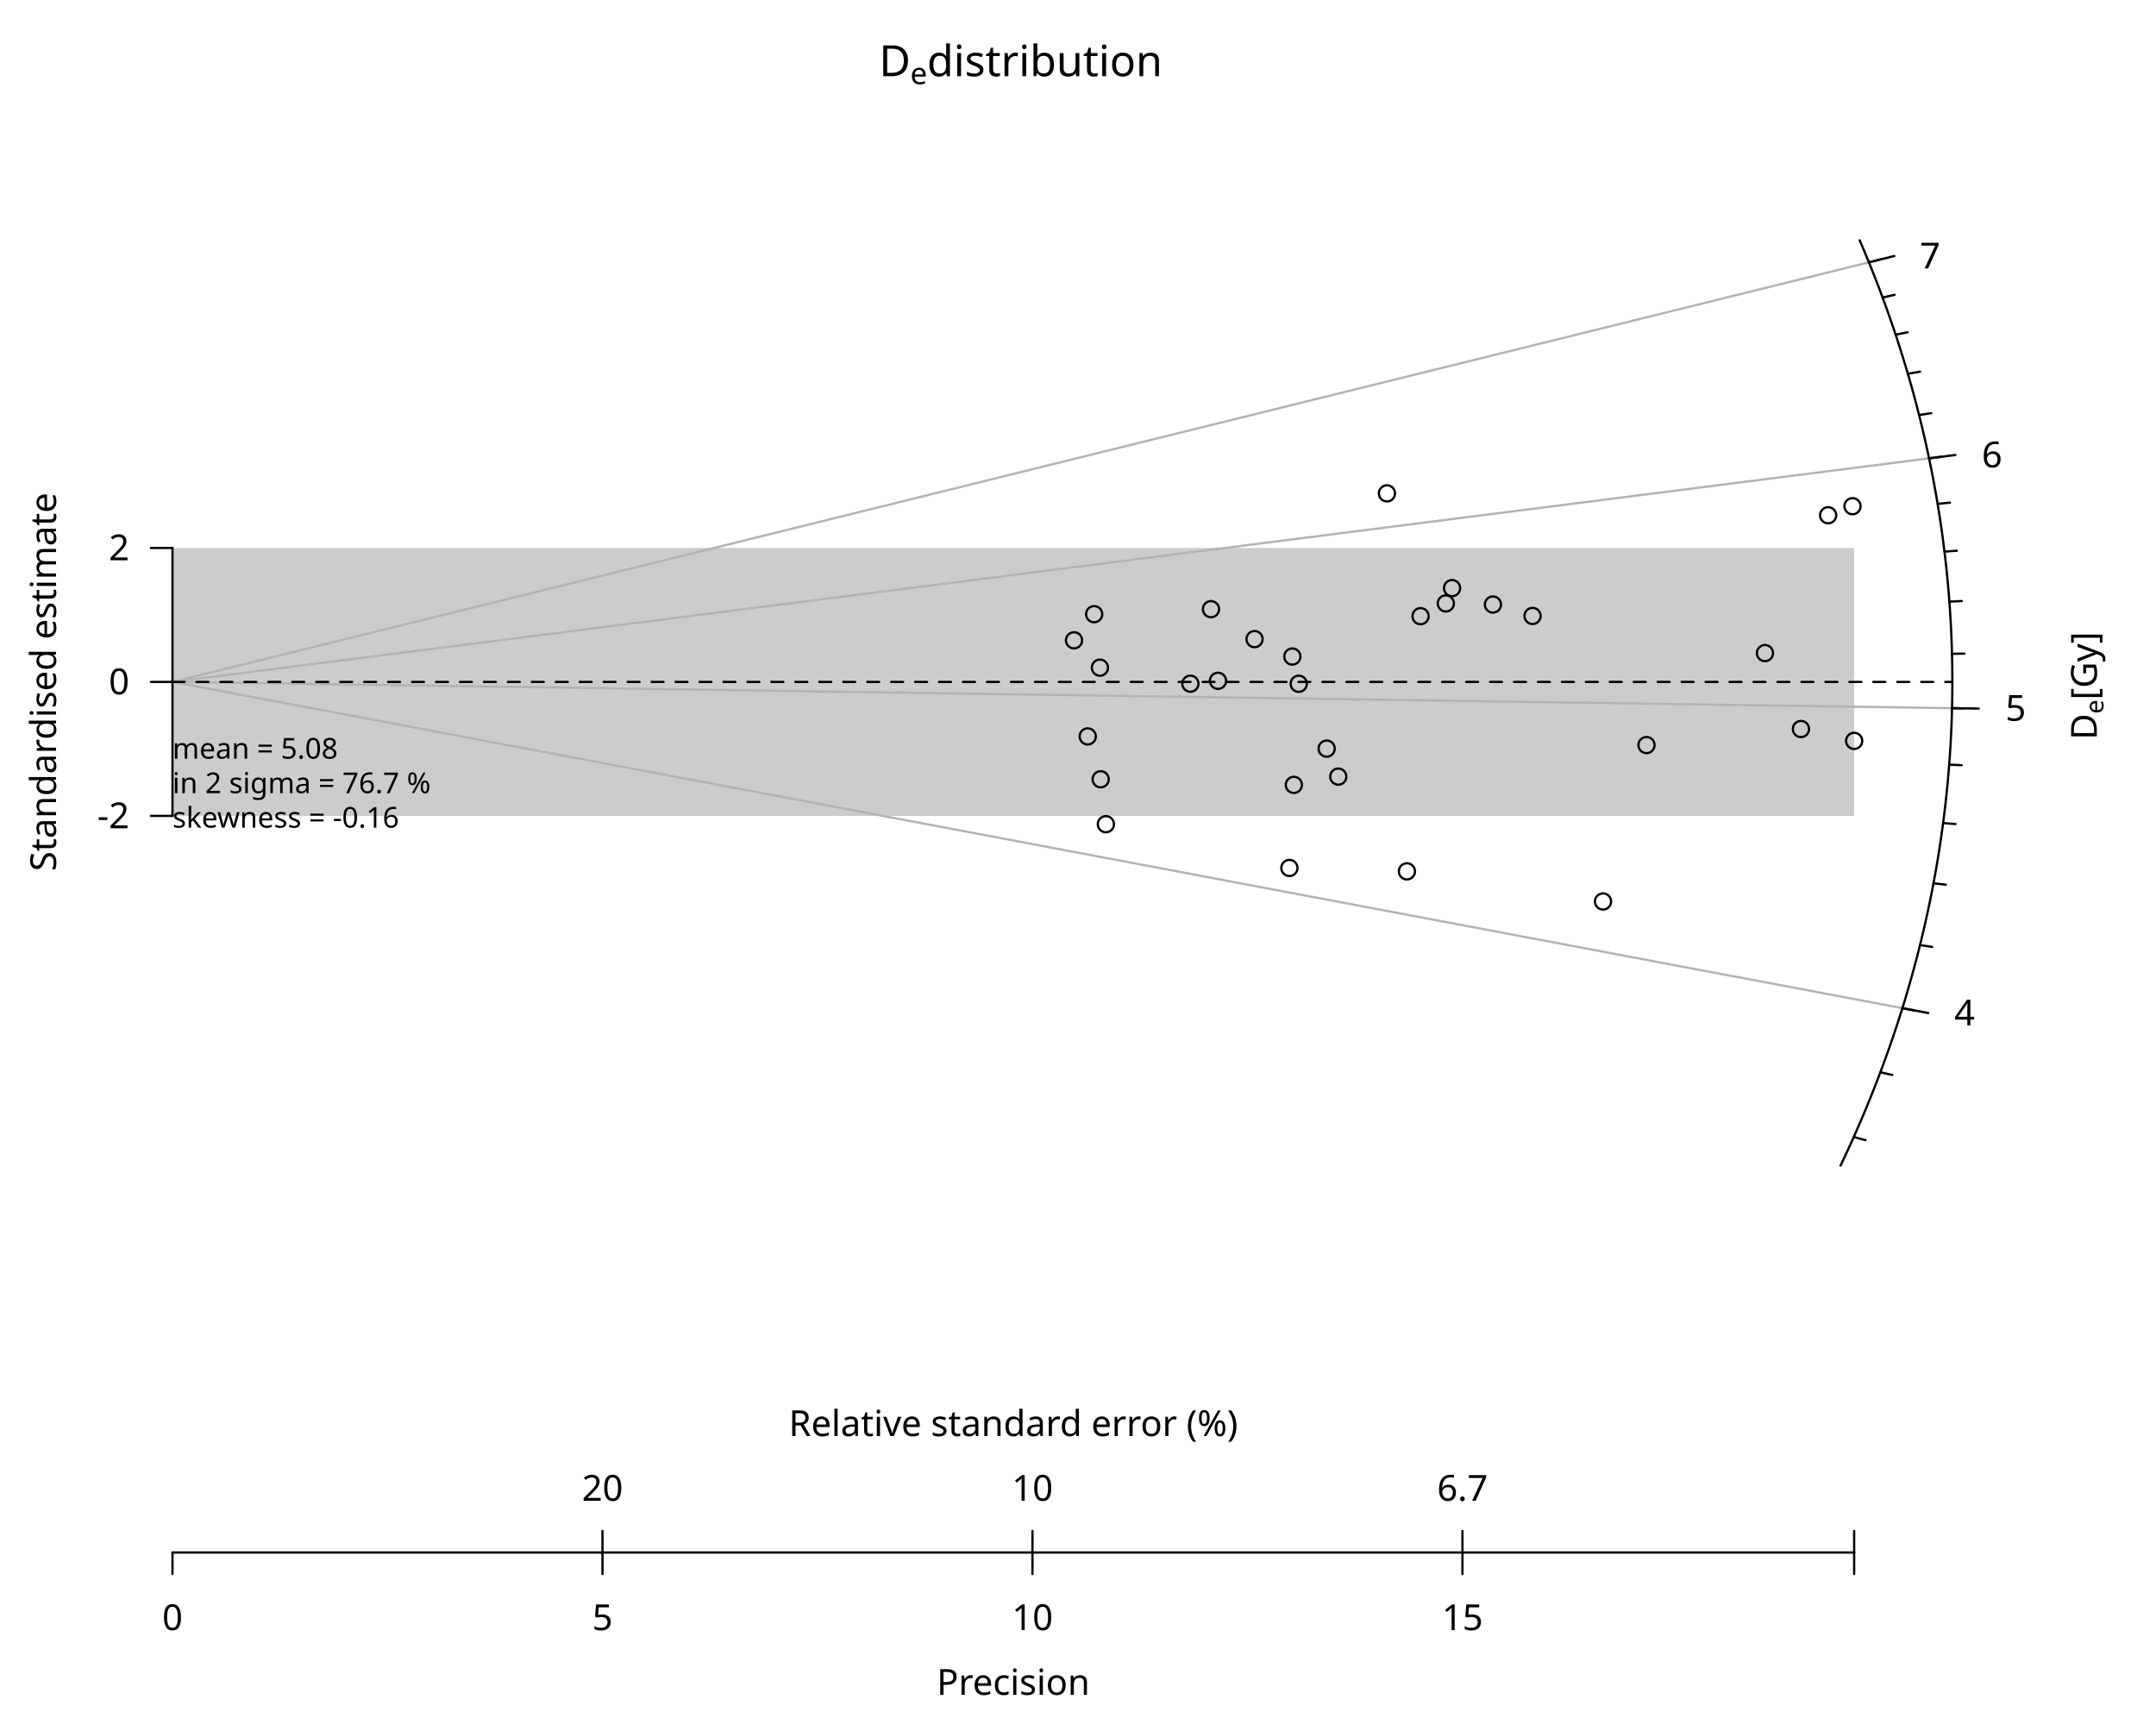
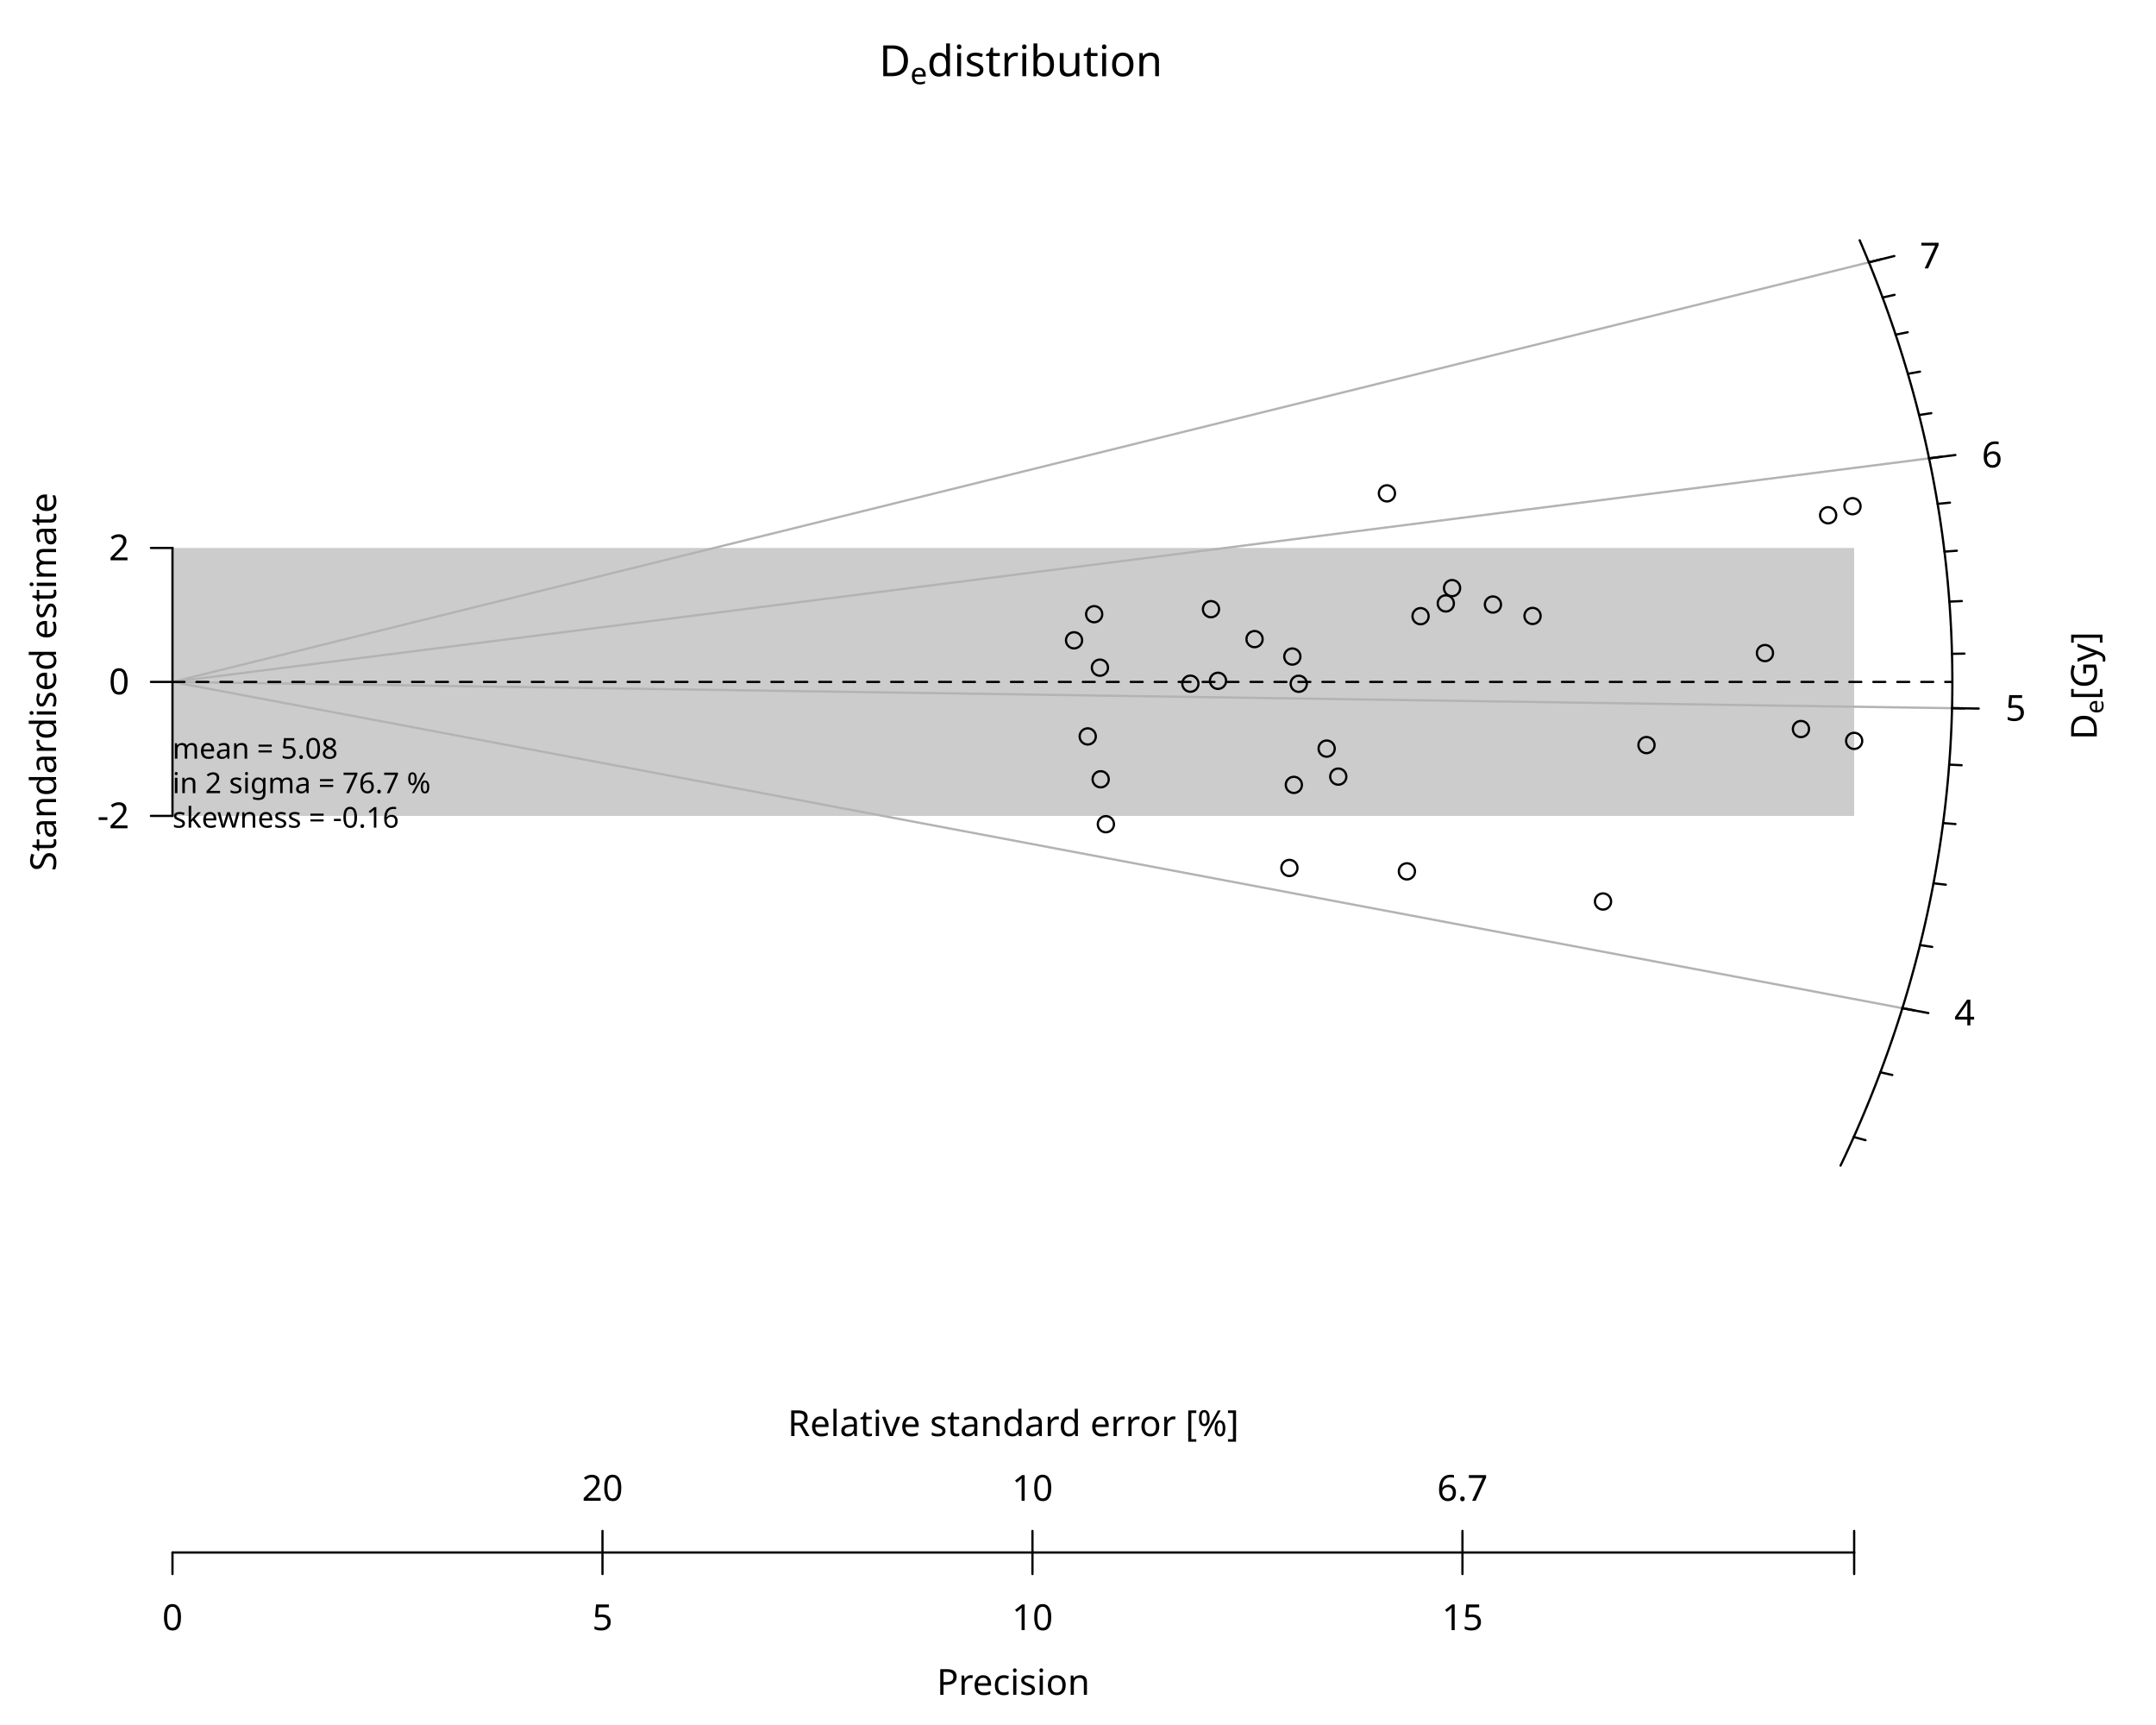
<svg xmlns="http://www.w3.org/2000/svg" class="svglite" data-engine-version="2.0" width="720.00pt" height="576.00pt" viewBox="0 0 720.00 576.00">
  <defs>
    <style type="text/css">
    .svglite line, .svglite polyline, .svglite polygon, .svglite path, .svglite rect, .svglite circle {
      fill: none;
      stroke: #000000;
      stroke-linecap: round;
      stroke-linejoin: round;
      stroke-miterlimit: 10.00;
    }
  </style>
  </defs>
  <rect width="100%" height="100%" style="stroke: none; fill: #FFFFFF;" />
  <defs>
    <clipPath id="cpMC4wMHw3MjAuMDB8MC4wMHw1NzYuMDA=">
      <rect x="0.00" y="0.00" width="720.00" height="576.00" />
    </clipPath>
  </defs>
  <g clip-path="url(#cpMC4wMHw3MjAuMDB8MC4wMHw1NzYuMDA=)">
    <text transform="translate(18.72,227.70) rotate(-90)" text-anchor="middle" style="font-size: 12.00px; font-family: sans;" textLength="119.42px" lengthAdjust="spacingAndGlyphs">Standardised estimate</text>
    <polygon points="57.60,272.44 57.60,182.96 619.20,182.96 619.20,272.44 " style="stroke-width: 0.75; stroke: none; fill: #CCCCCC;" />
    <polyline points="57.60,227.70 635.30,336.64 " style="stroke-width: 0.75; stroke: #B3B3B3;" />
    <polyline points="57.60,227.70 651.89,236.47 " style="stroke-width: 0.75; stroke: #B3B3B3;" />
    <polyline points="57.60,227.70 644.21,153.05 " style="stroke-width: 0.75; stroke: #B3B3B3;" />
    <polyline points="57.60,227.70 624.12,87.59 " style="stroke-width: 0.75; stroke: #B3B3B3;" />
    <polyline points="57.60,227.70 651.99,227.70 " style="stroke-width: 0.75; stroke-dasharray: 4.00,4.00;" />
    <polygon points="614.66,389.20 614.91,388.66 615.17,388.12 615.43,387.57 615.68,387.03 615.94,386.49 616.20,385.94 616.45,385.40 616.70,384.85 616.96,384.30 617.21,383.75 617.46,383.20 617.71,382.66 617.96,382.11 618.21,381.55 618.46,381.00 618.71,380.45 618.96,379.90 619.20,379.34 619.45,378.79 619.70,378.23 619.94,377.68 620.18,377.12 620.43,376.56 620.67,376.00 620.91,375.45 621.15,374.89 621.40,374.33 621.64,373.76 621.87,373.20 622.11,372.64 622.35,372.08 622.59,371.51 622.82,370.95 623.06,370.38 623.30,369.82 623.53,369.25 623.76,368.68 624.00,368.11 624.23,367.55 624.46,366.98 624.69,366.41 624.92,365.83 625.15,365.26 625.38,364.69 625.60,364.12 625.83,363.54 626.06,362.97 626.28,362.39 626.51,361.82 626.73,361.24 626.95,360.66 627.17,360.09 627.39,359.51 627.61,358.93 627.83,358.35 628.05,357.77 628.27,357.19 628.49,356.61 628.70,356.02 628.92,355.44 629.13,354.86 629.35,354.27 629.56,353.69 629.77,353.10 629.98,352.51 630.19,351.93 630.40,351.34 630.61,350.75 630.82,350.16 631.03,349.57 631.23,348.98 631.44,348.39 631.64,347.80 631.85,347.21 632.05,346.61 632.25,346.02 632.45,345.43 632.65,344.83 632.85,344.24 633.05,343.64 633.25,343.04 633.45,342.45 633.64,341.85 633.84,341.25 634.03,340.65 634.22,340.05 634.42,339.45 634.61,338.85 634.80,338.25 634.99,337.65 635.18,337.05 635.36,336.44 635.55,335.84 635.74,335.23 635.92,334.63 636.11,334.02 636.29,333.42 636.47,332.81 636.65,332.20 636.83,331.60 637.01,330.99 637.19,330.38 637.37,329.77 637.54,329.16 637.72,328.55 637.89,327.94 638.07,327.33 638.24,326.71 638.41,326.10 638.58,325.49 638.75,324.87 638.92,324.26 639.09,323.64 639.26,323.03 639.42,322.41 639.59,321.80 639.75,321.18 639.91,320.56 640.07,319.94 640.24,319.32 640.40,318.71 640.55,318.09 640.71,317.47 640.87,316.85 641.03,316.22 641.18,315.60 641.33,314.98 641.49,314.36 641.64,313.73 641.79,313.11 641.94,312.49 642.09,311.86 642.24,311.24 642.38,310.61 642.53,309.99 642.67,309.36 642.82,308.73 642.96,308.11 643.10,307.48 643.24,306.85 643.38,306.22 643.52,305.59 643.66,304.96 643.79,304.33 643.93,303.70 644.06,303.07 644.20,302.44 644.33,301.81 644.46,301.17 644.59,300.54 644.72,299.91 644.85,299.28 644.97,298.64 645.10,298.01 645.22,297.37 645.35,296.74 645.47,296.10 645.59,295.47 645.71,294.83 645.83,294.19 645.95,293.56 646.06,292.92 646.18,292.28 646.30,291.64 646.41,291.00 646.52,290.37 646.63,289.73 646.74,289.09 646.85,288.45 646.96,287.81 647.07,287.17 647.17,286.52 647.28,285.88 647.38,285.24 647.49,284.60 647.59,283.96 647.69,283.31 647.79,282.67 647.89,282.03 647.98,281.38 648.08,280.74 648.17,280.10 648.27,279.45 648.36,278.81 648.45,278.16 648.54,277.51 648.63,276.87 648.72,276.22 648.81,275.58 648.89,274.93 648.98,274.28 649.06,273.64 649.14,272.99 649.22,272.34 649.30,271.69 649.38,271.04 649.46,270.40 649.54,269.75 649.61,269.10 649.69,268.45 649.76,267.80 649.83,267.15 649.90,266.50 649.97,265.85 650.04,265.20 650.11,264.55 650.17,263.90 650.24,263.24 650.30,262.59 650.36,261.94 650.43,261.29 650.49,260.64 650.54,259.99 650.60,259.33 650.66,258.68 650.72,258.03 650.77,257.37 650.82,256.72 650.87,256.07 650.93,255.41 650.98,254.76 651.02,254.11 651.07,253.45 651.12,252.80 651.16,252.15 651.21,251.49 651.25,250.84 651.29,250.18 651.33,249.53 651.37,248.87 651.41,248.22 651.44,247.56 651.48,246.91 651.51,246.25 651.55,245.59 651.58,244.94 651.61,244.28 651.64,243.63 651.67,242.97 651.70,242.32 651.72,241.66 651.75,241.00 651.77,240.35 651.79,239.69 651.81,239.03 651.83,238.38 651.85,237.72 651.87,237.06 651.89,236.41 651.90,235.75 651.92,235.09 651.93,234.44 651.94,233.78 651.95,233.12 651.96,232.47 651.97,231.81 651.98,231.15 651.98,230.50 651.99,229.84 651.99,229.18 651.99,228.52 651.99,227.87 651.99,227.21 651.99,226.55 651.99,225.90 651.98,225.24 651.98,224.58 651.97,223.92 651.96,223.27 651.96,222.61 651.95,221.95 651.93,221.30 651.92,220.64 651.91,219.98 651.89,219.33 651.88,218.67 651.86,218.01 651.84,217.36 651.82,216.70 651.80,216.04 651.78,215.39 651.76,214.73 651.73,214.07 651.71,213.42 651.68,212.76 651.65,212.11 651.63,211.45 651.60,210.79 651.56,210.14 651.53,209.48 651.50,208.83 651.46,208.17 651.43,207.52 651.39,206.86 651.35,206.21 651.31,205.55 651.27,204.90 651.23,204.24 651.19,203.59 651.14,202.93 651.10,202.28 651.05,201.62 651.00,200.97 650.95,200.32 650.90,199.66 650.85,199.01 650.80,198.36 650.74,197.70 650.69,197.05 650.63,196.40 650.57,195.75 650.52,195.09 650.46,194.44 650.40,193.79 650.33,193.14 650.27,192.49 650.21,191.84 650.14,191.18 650.07,190.53 650.01,189.88 649.94,189.23 649.87,188.58 649.80,187.93 649.72,187.28 649.65,186.63 649.57,185.98 649.50,185.33 649.42,184.69 649.34,184.04 649.26,183.39 649.18,182.74 649.10,182.09 649.02,181.45 648.93,180.80 648.85,180.15 648.76,179.51 648.68,178.86 648.59,178.21 648.50,177.57 648.41,176.92 648.31,176.28 648.22,175.63 648.13,174.99 648.03,174.34 647.93,173.70 647.84,173.06 647.74,172.41 647.64,171.77 647.54,171.13 647.44,170.49 647.33,169.84 647.23,169.20 647.12,168.56 647.02,167.92 646.91,167.28 646.80,166.64 646.69,166.00 646.58,165.36 646.47,164.72 646.35,164.08 646.24,163.44 646.12,162.81 646.01,162.17 645.89,161.53 645.77,160.89 645.65,160.26 645.53,159.62 645.41,158.99 645.29,158.35 645.16,157.71 645.04,157.08 644.91,156.45 644.78,155.81 644.65,155.18 644.53,154.55 644.39,153.91 644.26,153.28 644.13,152.65 644.00,152.02 643.86,151.39 643.73,150.76 643.59,150.13 643.45,149.50 643.31,148.87 643.17,148.24 643.03,147.61 642.89,146.99 642.75,146.36 642.60,145.73 642.46,145.11 642.31,144.48 642.16,143.86 642.02,143.23 641.87,142.61 641.72,141.98 641.56,141.36 641.41,140.74 641.26,140.11 641.10,139.49 640.95,138.87 640.79,138.25 640.63,137.63 640.48,137.01 640.32,136.39 640.16,135.77 640.00,135.15 639.83,134.53 639.67,133.92 639.51,133.30 639.34,132.68 639.17,132.07 639.01,131.45 638.84,130.84 638.67,130.22 638.50,129.61 638.33,129.00 638.16,128.39 637.98,127.77 637.81,127.16 637.63,126.55 637.46,125.94 637.28,125.33 637.10,124.72 636.92,124.11 636.74,123.50 636.56,122.90 636.38,122.29 636.20,121.68 636.01,121.08 635.83,120.47 635.65,119.87 635.46,119.26 635.27,118.66 635.08,118.06 634.89,117.46 634.70,116.85 634.51,116.25 634.32,115.65 634.13,115.05 633.94,114.45 633.74,113.85 633.55,113.26 633.35,112.66 633.15,112.06 632.95,111.47 632.76,110.87 632.56,110.27 632.36,109.68 632.15,109.09 631.95,108.49 631.75,107.90 631.54,107.31 631.34,106.72 631.13,106.13 630.93,105.54 630.72,104.95 630.51,104.36 630.30,103.77 630.09,103.18 629.88,102.60 629.67,102.01 629.46,101.43 629.24,100.84 629.03,100.26 628.81,99.67 628.60,99.09 628.38,98.51 628.16,97.93 627.95,97.35 627.73,96.77 627.51,96.19 627.29,95.61 627.06,95.03 626.84,94.45 626.62,93.87 626.39,93.30 626.17,92.72 625.94,92.15 625.72,91.57 625.49,91.00 625.26,90.43 625.04,89.86 624.81,89.28 624.58,88.71 624.35,88.14 624.11,87.57 623.88,87.01 623.65,86.44 623.41,85.87 623.18,85.30 622.94,84.74 622.71,84.17 622.47,83.61 622.23,83.05 622.00,82.48 621.76,81.92 621.52,81.36 621.28,80.80 621.04,80.24 1180.80,80.24 1180.80,389.20 " style="stroke-width: 0.75; stroke: none; fill: #FFFFFF;" />
    <text x="293.58" y="25.44" style="font-size: 14.40px; font-family: sans;" textLength="10.40px" lengthAdjust="spacingAndGlyphs">D</text>
    <text x="303.98" y="28.10" style="font-size: 10.08px; font-family: sans;" textLength="5.61px" lengthAdjust="spacingAndGlyphs">e</text>
    <text x="309.59" y="25.44" style="font-size: 14.40px; font-family: sans;" textLength="73.64px" lengthAdjust="spacingAndGlyphs"> distribution</text>
    <line x1="57.60" y1="518.40" x2="488.39" y2="518.40" style="stroke-width: 0.75;" />
    <line x1="57.60" y1="518.40" x2="57.60" y2="525.60" style="stroke-width: 0.75;" />
    <line x1="201.20" y1="518.40" x2="201.20" y2="525.60" style="stroke-width: 0.75;" />
    <line x1="344.79" y1="518.40" x2="344.79" y2="525.60" style="stroke-width: 0.75;" />
    <line x1="488.39" y1="518.40" x2="488.39" y2="525.60" style="stroke-width: 0.75;" />
    <text x="57.60" y="544.32" text-anchor="middle" style="font-size: 12.00px; font-family: sans;" textLength="6.67px" lengthAdjust="spacingAndGlyphs">0</text>
    <text x="201.20" y="544.32" text-anchor="middle" style="font-size: 12.00px; font-family: sans;" textLength="6.67px" lengthAdjust="spacingAndGlyphs">5</text>
    <text x="344.79" y="544.32" text-anchor="middle" style="font-size: 12.00px; font-family: sans;" textLength="13.35px" lengthAdjust="spacingAndGlyphs">10</text>
    <text x="488.39" y="544.32" text-anchor="middle" style="font-size: 12.00px; font-family: sans;" textLength="13.35px" lengthAdjust="spacingAndGlyphs">15</text>
    <polyline points="488.39,518.40 619.20,518.40 " style="stroke-width: 0.75;" />
    <line x1="619.20" y1="518.40" x2="619.20" y2="511.20" style="stroke-width: 0.75;" />
    <line x1="619.20" y1="518.40" x2="619.20" y2="525.60" style="stroke-width: 0.75;" />
-     <text x="338.40" y="479.52" text-anchor="middle" style="font-size: 12.00px; font-family: sans;" textLength="144.06px" lengthAdjust="spacingAndGlyphs">Relative standard error (%)</text>
+     <text x="338.40" y="479.52" text-anchor="middle" style="font-size: 12.00px; font-family: sans;" textLength="142.74px" lengthAdjust="spacingAndGlyphs">Relative standard error [%]</text>
    <text x="338.40" y="565.92" text-anchor="middle" style="font-size: 12.00px; font-family: sans;" textLength="49.36px" lengthAdjust="spacingAndGlyphs">Precision</text>
    <line x1="201.20" y1="518.40" x2="201.20" y2="511.20" style="stroke-width: 0.75;" />
    <line x1="344.79" y1="518.40" x2="344.79" y2="511.20" style="stroke-width: 0.75;" />
    <line x1="488.39" y1="518.40" x2="488.39" y2="511.20" style="stroke-width: 0.75;" />
    <text x="201.20" y="501.12" text-anchor="middle" style="font-size: 12.00px; font-family: sans;" textLength="13.35px" lengthAdjust="spacingAndGlyphs">20</text>
    <text x="344.79" y="501.12" text-anchor="middle" style="font-size: 12.00px; font-family: sans;" textLength="13.35px" lengthAdjust="spacingAndGlyphs">10</text>
    <text x="488.39" y="501.12" text-anchor="middle" style="font-size: 12.00px; font-family: sans;" textLength="16.68px" lengthAdjust="spacingAndGlyphs">6.7</text>
    <polyline points="619.07,379.65 623.00,380.72 " style="stroke-width: 0.75;" />
    <polyline points="627.95,358.04 631.94,358.95 " style="stroke-width: 0.75;" />
    <polyline points="635.30,336.64 639.35,337.40 " style="stroke-width: 0.75;" />
    <polyline points="641.19,315.57 645.27,316.18 " style="stroke-width: 0.75;" />
    <polyline points="645.69,294.94 649.81,295.41 " style="stroke-width: 0.75;" />
    <polyline points="648.90,274.83 653.04,275.16 " style="stroke-width: 0.75;" />
    <polyline points="650.93,255.32 655.09,255.52 " style="stroke-width: 0.75;" />
    <polyline points="651.89,236.47 656.05,236.53 " style="stroke-width: 0.75;" />
    <polyline points="651.87,218.32 656.03,218.25 " style="stroke-width: 0.75;" />
    <polyline points="650.99,200.89 655.15,200.70 " style="stroke-width: 0.75;" />
    <polyline points="649.36,184.20 653.50,183.89 " style="stroke-width: 0.75;" />
    <polyline points="647.07,168.25 651.20,167.84 " style="stroke-width: 0.75;" />
    <polyline points="644.21,153.05 648.32,152.53 " style="stroke-width: 0.75;" />
    <polyline points="640.88,138.58 644.96,137.96 " style="stroke-width: 0.75;" />
    <polyline points="637.13,124.82 641.19,124.10 " style="stroke-width: 0.75;" />
    <polyline points="633.05,111.75 637.08,110.94 " style="stroke-width: 0.75;" />
    <polyline points="628.69,99.35 632.69,98.45 " style="stroke-width: 0.75;" />
    <polyline points="624.12,87.59 628.08,86.61 " style="stroke-width: 0.75;" />
    <polyline points="635.30,336.64 643.97,338.27 " style="stroke-width: 0.75;" />
    <polyline points="651.89,236.47 660.80,236.60 " style="stroke-width: 0.75;" />
    <polyline points="644.21,153.05 653.01,151.93 " style="stroke-width: 0.75;" />
    <polyline points="624.12,87.59 632.62,85.49 " style="stroke-width: 0.75;" />
    <polyline points="614.66,389.20 614.91,388.66 615.17,388.12 615.43,387.57 615.68,387.03 615.94,386.49 616.20,385.94 616.45,385.40 616.70,384.85 616.96,384.30 617.21,383.75 617.46,383.20 617.71,382.66 617.96,382.11 618.21,381.55 618.46,381.00 618.71,380.45 618.96,379.90 619.20,379.34 619.45,378.79 619.70,378.23 619.94,377.68 620.18,377.12 620.43,376.56 620.67,376.00 620.91,375.45 621.15,374.89 621.40,374.33 621.64,373.76 621.87,373.20 622.11,372.64 622.35,372.08 622.59,371.51 622.82,370.95 623.06,370.38 623.30,369.82 623.53,369.25 623.76,368.68 624.00,368.11 624.23,367.55 624.46,366.98 624.69,366.41 624.92,365.83 625.15,365.26 625.38,364.69 625.60,364.12 625.83,363.54 626.06,362.97 626.28,362.39 626.51,361.82 626.73,361.24 626.95,360.66 627.17,360.09 627.39,359.51 627.61,358.93 627.83,358.35 628.05,357.77 628.27,357.19 628.49,356.61 628.70,356.02 628.92,355.44 629.13,354.86 629.35,354.27 629.56,353.69 629.77,353.10 629.98,352.51 630.19,351.93 630.40,351.34 630.61,350.75 630.82,350.16 631.03,349.57 631.23,348.98 631.44,348.39 631.64,347.80 631.85,347.21 632.05,346.61 632.25,346.02 632.45,345.43 632.65,344.83 632.85,344.24 633.05,343.64 633.25,343.04 633.45,342.45 633.64,341.85 633.84,341.25 634.03,340.65 634.22,340.05 634.42,339.45 634.61,338.85 634.80,338.25 634.99,337.65 635.18,337.05 635.36,336.44 635.55,335.84 635.74,335.23 635.92,334.63 636.11,334.02 636.29,333.42 636.47,332.81 636.65,332.20 636.83,331.60 637.01,330.99 637.19,330.38 637.37,329.77 637.54,329.16 637.72,328.55 637.89,327.94 638.07,327.33 638.24,326.71 638.41,326.10 638.58,325.49 638.75,324.87 638.92,324.26 639.09,323.64 639.26,323.03 639.42,322.41 639.59,321.80 639.75,321.18 639.91,320.56 640.07,319.94 640.24,319.32 640.40,318.71 640.55,318.09 640.71,317.47 640.87,316.85 641.03,316.22 641.18,315.60 641.33,314.98 641.49,314.36 641.64,313.73 641.79,313.11 641.94,312.49 642.09,311.86 642.24,311.24 642.38,310.61 642.53,309.99 642.67,309.36 642.82,308.73 642.96,308.11 643.10,307.48 643.24,306.85 643.38,306.22 643.52,305.59 643.66,304.96 643.79,304.33 643.93,303.70 644.06,303.07 644.20,302.44 644.33,301.81 644.46,301.17 644.59,300.54 644.72,299.91 644.85,299.28 644.97,298.64 645.10,298.01 645.22,297.37 645.35,296.74 645.47,296.10 645.59,295.47 645.71,294.83 645.83,294.19 645.95,293.56 646.06,292.92 646.18,292.28 646.30,291.64 646.41,291.00 646.52,290.37 646.63,289.73 646.74,289.09 646.85,288.45 646.96,287.81 647.07,287.17 647.17,286.52 647.28,285.88 647.38,285.24 647.49,284.60 647.59,283.96 647.69,283.31 647.79,282.67 647.89,282.03 647.98,281.38 648.08,280.74 648.17,280.10 648.27,279.45 648.36,278.81 648.45,278.16 648.54,277.51 648.63,276.87 648.72,276.22 648.81,275.58 648.89,274.93 648.98,274.28 649.06,273.64 649.14,272.99 649.22,272.34 649.30,271.69 649.38,271.04 649.46,270.40 649.54,269.75 649.61,269.10 649.69,268.45 649.76,267.80 649.83,267.15 649.90,266.50 649.97,265.85 650.04,265.20 650.11,264.55 650.17,263.90 650.24,263.24 650.30,262.59 650.36,261.94 650.43,261.29 650.49,260.64 650.54,259.99 650.60,259.33 650.66,258.68 650.72,258.03 650.77,257.37 650.82,256.72 650.87,256.07 650.93,255.41 650.98,254.76 651.02,254.11 651.07,253.45 651.12,252.80 651.16,252.15 651.21,251.49 651.25,250.84 651.29,250.18 651.33,249.53 651.37,248.87 651.41,248.22 651.44,247.56 651.48,246.91 651.51,246.25 651.55,245.59 651.58,244.94 651.61,244.28 651.64,243.63 651.67,242.97 651.70,242.32 651.72,241.66 651.75,241.00 651.77,240.35 651.79,239.69 651.81,239.03 651.83,238.38 651.85,237.72 651.87,237.06 651.89,236.41 651.90,235.75 651.92,235.09 651.93,234.44 651.94,233.78 651.95,233.12 651.96,232.47 651.97,231.81 651.98,231.15 651.98,230.50 651.99,229.84 651.99,229.18 651.99,228.52 651.99,227.87 651.99,227.21 651.99,226.55 651.99,225.90 651.98,225.24 651.98,224.58 651.97,223.92 651.96,223.27 651.96,222.61 651.95,221.95 651.93,221.30 651.92,220.64 651.91,219.98 651.89,219.33 651.88,218.67 651.86,218.01 651.84,217.36 651.82,216.70 651.80,216.04 651.78,215.39 651.76,214.73 651.73,214.07 651.71,213.42 651.68,212.76 651.65,212.11 651.63,211.45 651.60,210.79 651.56,210.14 651.53,209.48 651.50,208.83 651.46,208.17 651.43,207.52 651.39,206.86 651.35,206.21 651.31,205.55 651.27,204.90 651.23,204.24 651.19,203.59 651.14,202.93 651.10,202.28 651.05,201.62 651.00,200.97 650.95,200.32 650.90,199.66 650.85,199.01 650.80,198.36 650.74,197.70 650.69,197.05 650.63,196.40 650.57,195.75 650.52,195.09 650.46,194.44 650.40,193.79 650.33,193.14 650.27,192.49 650.21,191.84 650.14,191.18 650.07,190.53 650.01,189.88 649.94,189.23 649.87,188.58 649.80,187.93 649.72,187.28 649.65,186.63 649.57,185.98 649.50,185.33 649.42,184.69 649.34,184.04 649.26,183.39 649.18,182.74 649.10,182.09 649.02,181.45 648.93,180.80 648.85,180.15 648.76,179.51 648.68,178.86 648.59,178.21 648.50,177.57 648.41,176.92 648.31,176.28 648.22,175.63 648.13,174.99 648.03,174.34 647.93,173.70 647.84,173.06 647.74,172.41 647.64,171.77 647.54,171.13 647.44,170.49 647.33,169.84 647.23,169.20 647.12,168.56 647.02,167.92 646.91,167.28 646.80,166.64 646.69,166.00 646.58,165.36 646.47,164.72 646.35,164.08 646.24,163.44 646.12,162.81 646.01,162.17 645.89,161.53 645.77,160.89 645.65,160.26 645.53,159.62 645.41,158.99 645.29,158.35 645.16,157.71 645.04,157.08 644.91,156.45 644.78,155.81 644.65,155.18 644.53,154.55 644.39,153.91 644.26,153.28 644.13,152.65 644.00,152.02 643.86,151.39 643.73,150.76 643.59,150.13 643.45,149.50 643.31,148.87 643.17,148.24 643.03,147.61 642.89,146.99 642.75,146.36 642.60,145.73 642.46,145.11 642.31,144.48 642.16,143.86 642.02,143.23 641.87,142.61 641.72,141.98 641.56,141.36 641.41,140.74 641.26,140.11 641.10,139.49 640.95,138.87 640.79,138.25 640.63,137.63 640.48,137.01 640.32,136.39 640.16,135.77 640.00,135.15 639.83,134.53 639.67,133.92 639.51,133.30 639.34,132.68 639.17,132.07 639.01,131.45 638.84,130.84 638.67,130.22 638.50,129.61 638.33,129.00 638.16,128.39 637.98,127.77 637.81,127.16 637.63,126.55 637.46,125.94 637.28,125.33 637.10,124.72 636.92,124.11 636.74,123.50 636.56,122.90 636.38,122.29 636.20,121.68 636.01,121.08 635.83,120.47 635.65,119.87 635.46,119.26 635.27,118.66 635.08,118.06 634.89,117.46 634.70,116.85 634.51,116.25 634.32,115.65 634.13,115.05 633.94,114.45 633.74,113.85 633.55,113.26 633.35,112.66 633.15,112.06 632.95,111.47 632.76,110.87 632.56,110.27 632.36,109.68 632.15,109.09 631.95,108.49 631.75,107.90 631.54,107.31 631.34,106.72 631.13,106.13 630.93,105.54 630.72,104.95 630.51,104.36 630.30,103.77 630.09,103.18 629.88,102.60 629.67,102.01 629.46,101.43 629.24,100.84 629.03,100.26 628.81,99.67 628.60,99.09 628.38,98.51 628.16,97.93 627.95,97.35 627.73,96.77 627.51,96.19 627.29,95.61 627.06,95.03 626.84,94.45 626.62,93.87 626.39,93.30 626.17,92.72 625.94,92.15 625.72,91.57 625.49,91.00 625.26,90.43 625.04,89.86 624.81,89.28 624.58,88.71 624.35,88.14 624.11,87.57 623.88,87.01 623.65,86.44 623.41,85.87 623.18,85.30 622.94,84.74 622.71,84.17 622.47,83.61 622.23,83.05 622.00,82.48 621.76,81.92 621.52,81.36 621.28,80.80 621.04,80.24 " style="stroke-width: 0.75;" />
    <text x="652.63" y="342.40" style="font-size: 12.00px; font-family: sans;" textLength="6.67px" lengthAdjust="spacingAndGlyphs">4</text>
    <text x="669.71" y="240.67" style="font-size: 12.00px; font-family: sans;" textLength="6.67px" lengthAdjust="spacingAndGlyphs">5</text>
    <text x="661.81" y="156.07" style="font-size: 12.00px; font-family: sans;" textLength="6.67px" lengthAdjust="spacingAndGlyphs">6</text>
    <text x="641.11" y="89.62" style="font-size: 12.00px; font-family: sans;" textLength="6.67px" lengthAdjust="spacingAndGlyphs">7</text>
    <text transform="translate(700.23,247.04) rotate(-90)" style="font-size: 12.00px; font-family: sans;" textLength="8.67px" lengthAdjust="spacingAndGlyphs">D</text>
    <text transform="translate(702.45,238.37) rotate(-90)" style="font-size: 8.40px; font-family: sans;" textLength="4.67px" lengthAdjust="spacingAndGlyphs">e</text>
    <text transform="translate(700.23,233.70) rotate(-90)" style="font-size: 12.00px; font-family: sans;" textLength="25.34px" lengthAdjust="spacingAndGlyphs"> [Gy]</text>
    <circle cx="365.40" cy="205.09" r="2.70" style="stroke-width: 0.75;" />
    <circle cx="482.83" cy="201.49" r="2.70" style="stroke-width: 0.75;" />
    <circle cx="397.53" cy="228.29" r="2.70" style="stroke-width: 0.75;" />
    <circle cx="469.84" cy="290.96" r="2.70" style="stroke-width: 0.75;" />
    <circle cx="463.17" cy="164.74" r="2.70" style="stroke-width: 0.75;" />
    <circle cx="618.65" cy="169.03" r="2.70" style="stroke-width: 0.75;" />
    <circle cx="443.04" cy="249.97" r="2.70" style="stroke-width: 0.75;" />
    <circle cx="589.41" cy="218.07" r="2.70" style="stroke-width: 0.75;" />
    <circle cx="367.57" cy="260.21" r="2.70" style="stroke-width: 0.75;" />
    <circle cx="484.92" cy="196.38" r="2.70" style="stroke-width: 0.75;" />
    <circle cx="498.57" cy="201.86" r="2.70" style="stroke-width: 0.75;" />
    <circle cx="430.60" cy="289.82" r="2.70" style="stroke-width: 0.75;" />
    <circle cx="418.96" cy="213.41" r="2.70" style="stroke-width: 0.75;" />
    <circle cx="406.75" cy="227.33" r="2.70" style="stroke-width: 0.75;" />
    <circle cx="535.33" cy="301.02" r="2.70" style="stroke-width: 0.75;" />
    <circle cx="474.40" cy="205.75" r="2.70" style="stroke-width: 0.75;" />
    <circle cx="404.41" cy="203.41" r="2.70" style="stroke-width: 0.75;" />
    <circle cx="358.68" cy="213.81" r="2.70" style="stroke-width: 0.75;" />
    <circle cx="446.92" cy="259.32" r="2.70" style="stroke-width: 0.75;" />
    <circle cx="549.85" cy="248.79" r="2.70" style="stroke-width: 0.75;" />
    <circle cx="363.25" cy="245.90" r="2.70" style="stroke-width: 0.75;" />
    <circle cx="601.43" cy="243.43" r="2.70" style="stroke-width: 0.75;" />
    <circle cx="369.31" cy="275.21" r="2.70" style="stroke-width: 0.75;" />
    <circle cx="433.72" cy="228.32" r="2.70" style="stroke-width: 0.75;" />
    <circle cx="432.08" cy="262.08" r="2.70" style="stroke-width: 0.75;" />
    <circle cx="619.20" cy="247.39" r="2.70" style="stroke-width: 0.75;" />
    <circle cx="431.58" cy="219.23" r="2.70" style="stroke-width: 0.75;" />
    <circle cx="511.80" cy="205.67" r="2.70" style="stroke-width: 0.75;" />
    <circle cx="610.51" cy="172.05" r="2.70" style="stroke-width: 0.75;" />
    <circle cx="367.32" cy="222.94" r="2.70" style="stroke-width: 0.75;" />
    <line x1="57.60" y1="272.44" x2="57.60" y2="182.96" style="stroke-width: 0.75;" />
    <line x1="57.60" y1="272.44" x2="50.40" y2="272.44" style="stroke-width: 0.75;" />
    <line x1="57.60" y1="227.70" x2="50.40" y2="227.70" style="stroke-width: 0.75;" />
    <line x1="57.60" y1="182.96" x2="50.40" y2="182.96" style="stroke-width: 0.75;" />
    <text x="43.20" y="276.57" text-anchor="end" style="font-size: 12.00px; font-family: sans;" textLength="10.67px" lengthAdjust="spacingAndGlyphs">-2</text>
    <text x="43.20" y="231.83" text-anchor="end" style="font-size: 12.00px; font-family: sans;" textLength="6.67px" lengthAdjust="spacingAndGlyphs">0</text>
    <text x="43.20" y="187.09" text-anchor="end" style="font-size: 12.00px; font-family: sans;" textLength="6.67px" lengthAdjust="spacingAndGlyphs">2</text>
    <text x="57.60" y="253.32" style="font-size: 9.60px; font-family: sans;" textLength="53.65px" lengthAdjust="spacingAndGlyphs">mean = 5.08</text>
    <text x="57.60" y="264.84" style="font-size: 9.60px; font-family: sans;" textLength="84.59px" lengthAdjust="spacingAndGlyphs">in 2 sigma = 76.7 %</text>
    <text x="57.60" y="276.36" style="font-size: 9.60px; font-family: sans;" textLength="75.00px" lengthAdjust="spacingAndGlyphs">skewness = -0.16</text>
    <text x="57.60" y="287.88" style="font-size: 9.60px; font-family: sans;" textLength="0.00px" lengthAdjust="spacingAndGlyphs" />
  </g>
</svg>
